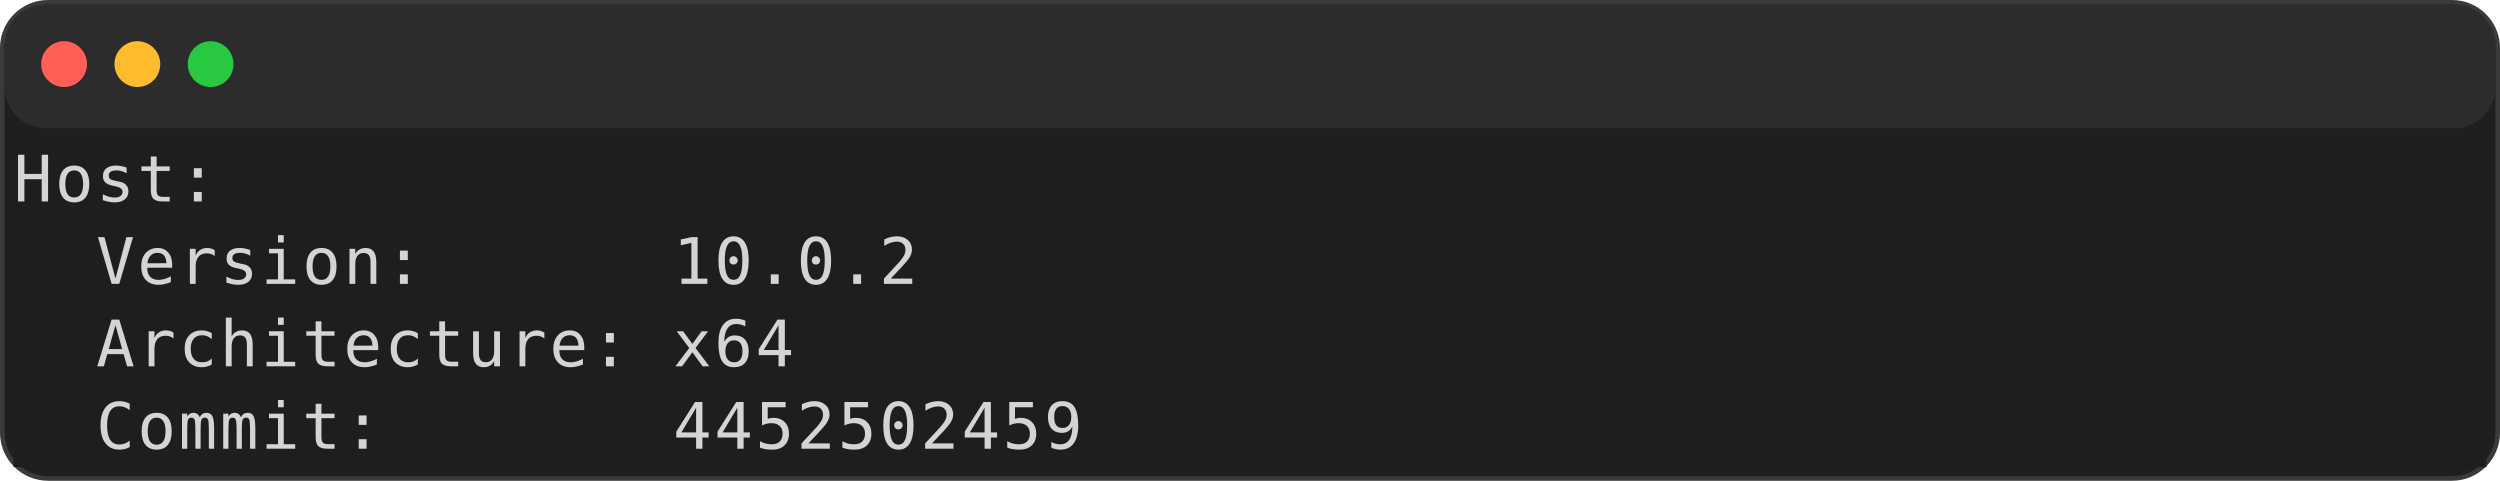
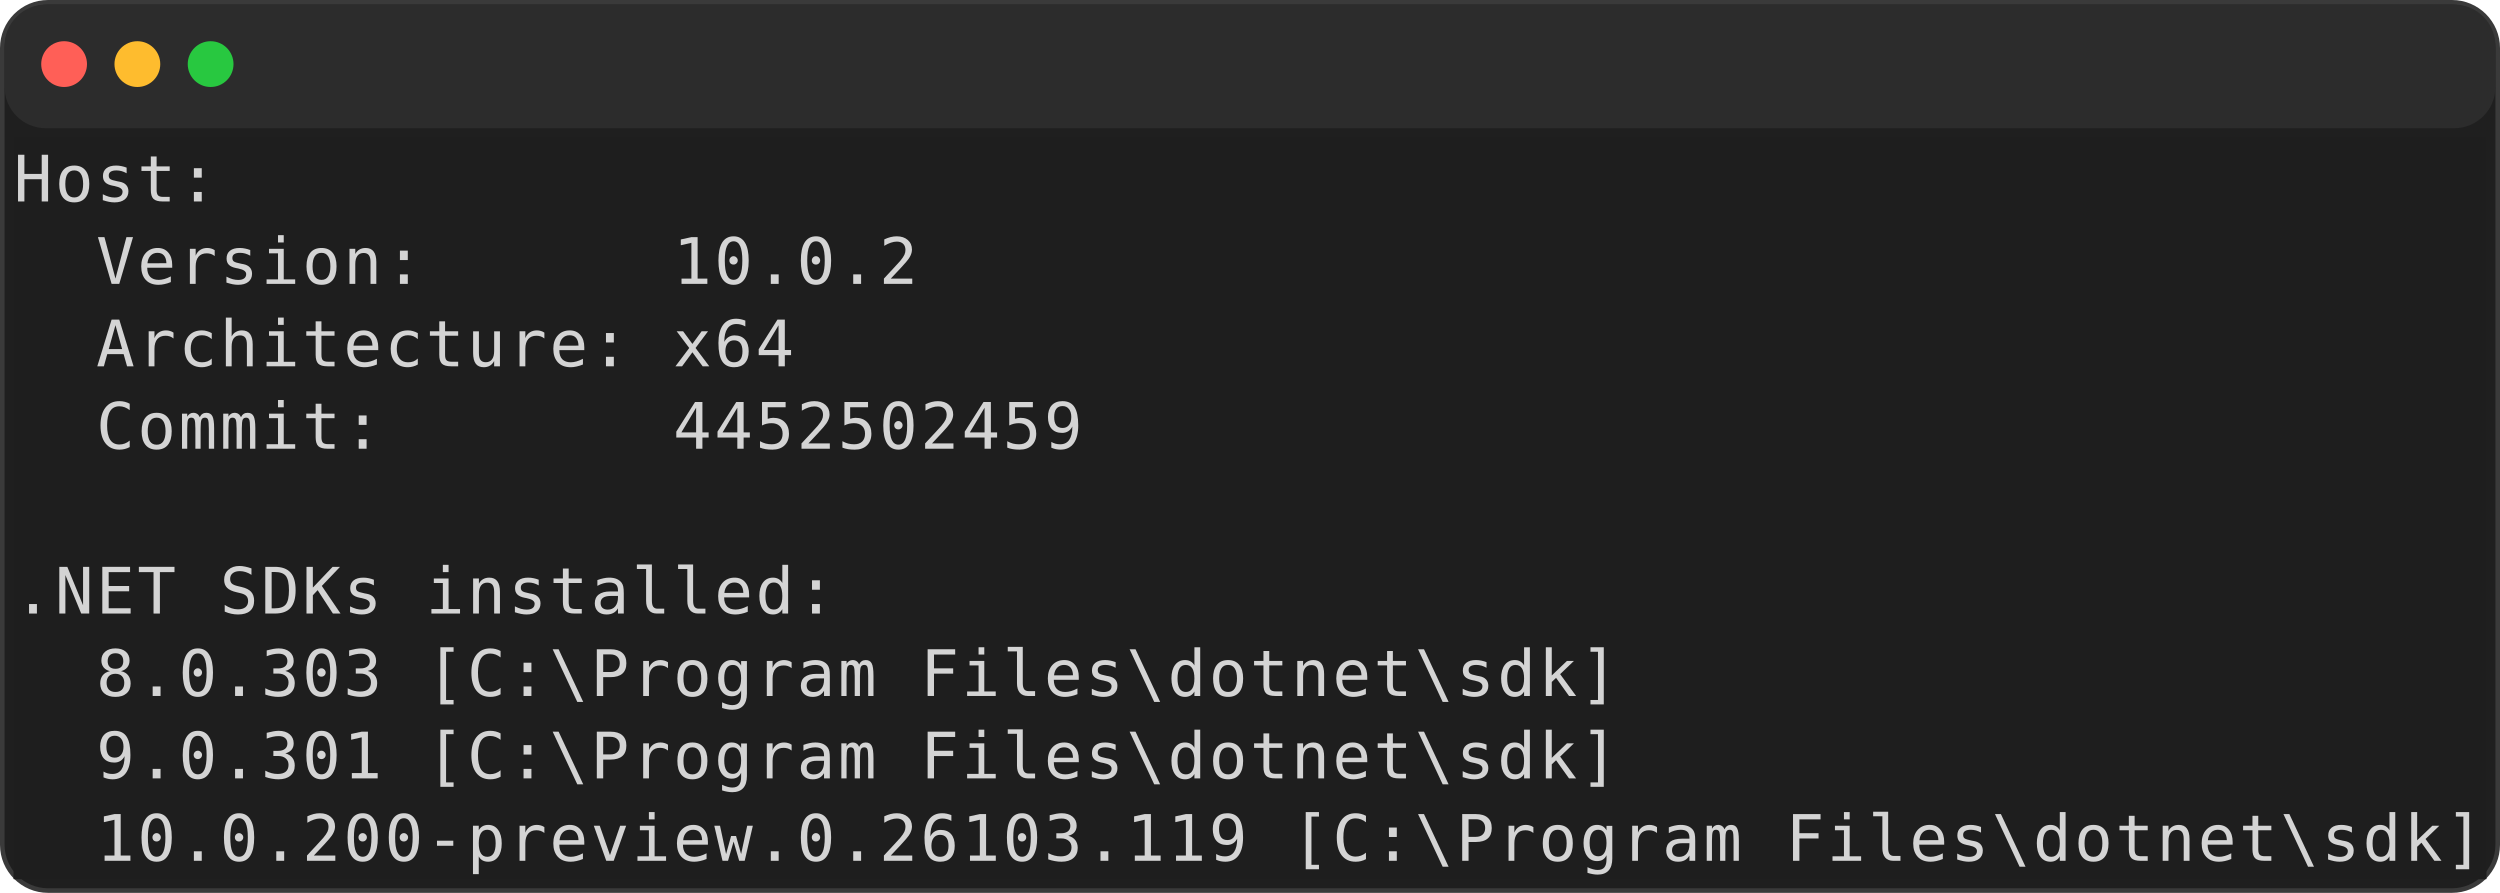
- <svg xmlns="http://www.w3.org/2000/svg" viewBox="0 0 546 105" role="img" aria-label="console2svg output">
+ <svg xmlns="http://www.w3.org/2000/svg" viewBox="0 0 546 195" role="img" aria-label="console2svg output">
  <style>.crt{font-family:ui-monospace,"Cascadia Mono","Segoe UI Mono","SFMono-Regular",Menlo,monospace;font-size:14px;}text{dominant-baseline:alphabetic;}</style>
-   <rect x="0.5" y="0.5" rx="10" ry="10" width="545" height="104" fill="#1f1f1f" stroke="#3a3a3a" />
+   <rect x="0.5" y="0.5" rx="10" ry="10" width="545" height="194" fill="#1f1f1f" stroke="#3a3a3a" />
  <rect x="1" y="1" rx="9" ry="9" width="544" height="27" fill="#2c2c2c" />
  <circle cx="14" cy="14" r="5" fill="#ff5f57" />
  <circle cx="30" cy="14" r="5" fill="#febc2e" />
  <circle cx="46" cy="14" r="5" fill="#28c840" />
-   <rect x="3" y="30" width="540" height="72" fill="#1e1e1e" />
+   <rect x="3" y="30" width="540" height="162" fill="#1e1e1e" />
  <g transform="translate(3 30)">
-     <rect width="540" height="72" fill="#1e1e1e" />
+     <rect width="540" height="162" fill="#1e1e1e" />
    <text class="crt" x="0" y="14" fill="#d4d4d4">H</text>
    <text class="crt" x="9" y="14" fill="#d4d4d4">o</text>
    <text class="crt" x="18" y="14" fill="#d4d4d4">s</text>
    <text class="crt" x="27" y="14" fill="#d4d4d4">t</text>
    <text class="crt" x="36" y="14" fill="#d4d4d4">:</text>
    <text class="crt" x="18" y="32" fill="#d4d4d4">V</text>
    <text class="crt" x="27" y="32" fill="#d4d4d4">e</text>
    <text class="crt" x="36" y="32" fill="#d4d4d4">r</text>
    <text class="crt" x="45" y="32" fill="#d4d4d4">s</text>
    <text class="crt" x="54" y="32" fill="#d4d4d4">i</text>
    <text class="crt" x="63" y="32" fill="#d4d4d4">o</text>
    <text class="crt" x="72" y="32" fill="#d4d4d4">n</text>
    <text class="crt" x="81" y="32" fill="#d4d4d4">:</text>
    <text class="crt" x="144" y="32" fill="#d4d4d4">1</text>
    <text class="crt" x="153" y="32" fill="#d4d4d4">0</text>
    <text class="crt" x="162" y="32" fill="#d4d4d4">.</text>
    <text class="crt" x="171" y="32" fill="#d4d4d4">0</text>
    <text class="crt" x="180" y="32" fill="#d4d4d4">.</text>
    <text class="crt" x="189" y="32" fill="#d4d4d4">2</text>
    <text class="crt" x="18" y="50" fill="#d4d4d4">A</text>
    <text class="crt" x="27" y="50" fill="#d4d4d4">r</text>
    <text class="crt" x="36" y="50" fill="#d4d4d4">c</text>
    <text class="crt" x="45" y="50" fill="#d4d4d4">h</text>
    <text class="crt" x="54" y="50" fill="#d4d4d4">i</text>
    <text class="crt" x="63" y="50" fill="#d4d4d4">t</text>
    <text class="crt" x="72" y="50" fill="#d4d4d4">e</text>
    <text class="crt" x="81" y="50" fill="#d4d4d4">c</text>
    <text class="crt" x="90" y="50" fill="#d4d4d4">t</text>
    <text class="crt" x="99" y="50" fill="#d4d4d4">u</text>
    <text class="crt" x="108" y="50" fill="#d4d4d4">r</text>
    <text class="crt" x="117" y="50" fill="#d4d4d4">e</text>
    <text class="crt" x="126" y="50" fill="#d4d4d4">:</text>
    <text class="crt" x="144" y="50" fill="#d4d4d4">x</text>
    <text class="crt" x="153" y="50" fill="#d4d4d4">6</text>
    <text class="crt" x="162" y="50" fill="#d4d4d4">4</text>
    <text class="crt" x="18" y="68" fill="#d4d4d4">C</text>
    <text class="crt" x="27" y="68" fill="#d4d4d4">o</text>
    <text class="crt" x="36" y="68" fill="#d4d4d4">m</text>
    <text class="crt" x="45" y="68" fill="#d4d4d4">m</text>
    <text class="crt" x="54" y="68" fill="#d4d4d4">i</text>
    <text class="crt" x="63" y="68" fill="#d4d4d4">t</text>
    <text class="crt" x="72" y="68" fill="#d4d4d4">:</text>
    <text class="crt" x="144" y="68" fill="#d4d4d4">4</text>
    <text class="crt" x="153" y="68" fill="#d4d4d4">4</text>
    <text class="crt" x="162" y="68" fill="#d4d4d4">5</text>
    <text class="crt" x="171" y="68" fill="#d4d4d4">2</text>
    <text class="crt" x="180" y="68" fill="#d4d4d4">5</text>
    <text class="crt" x="189" y="68" fill="#d4d4d4">0</text>
    <text class="crt" x="198" y="68" fill="#d4d4d4">2</text>
    <text class="crt" x="207" y="68" fill="#d4d4d4">4</text>
    <text class="crt" x="216" y="68" fill="#d4d4d4">5</text>
    <text class="crt" x="225" y="68" fill="#d4d4d4">9</text>
+     <text class="crt" x="0" y="104" fill="#d4d4d4">.</text>
+     <text class="crt" x="9" y="104" fill="#d4d4d4">N</text>
+     <text class="crt" x="18" y="104" fill="#d4d4d4">E</text>
+     <text class="crt" x="27" y="104" fill="#d4d4d4">T</text>
+     <text class="crt" x="45" y="104" fill="#d4d4d4">S</text>
+     <text class="crt" x="54" y="104" fill="#d4d4d4">D</text>
+     <text class="crt" x="63" y="104" fill="#d4d4d4">K</text>
+     <text class="crt" x="72" y="104" fill="#d4d4d4">s</text>
+     <text class="crt" x="90" y="104" fill="#d4d4d4">i</text>
+     <text class="crt" x="99" y="104" fill="#d4d4d4">n</text>
+     <text class="crt" x="108" y="104" fill="#d4d4d4">s</text>
+     <text class="crt" x="117" y="104" fill="#d4d4d4">t</text>
+     <text class="crt" x="126" y="104" fill="#d4d4d4">a</text>
+     <text class="crt" x="135" y="104" fill="#d4d4d4">l</text>
+     <text class="crt" x="144" y="104" fill="#d4d4d4">l</text>
+     <text class="crt" x="153" y="104" fill="#d4d4d4">e</text>
+     <text class="crt" x="162" y="104" fill="#d4d4d4">d</text>
+     <text class="crt" x="171" y="104" fill="#d4d4d4">:</text>
+     <text class="crt" x="18" y="122" fill="#d4d4d4">8</text>
+     <text class="crt" x="27" y="122" fill="#d4d4d4">.</text>
+     <text class="crt" x="36" y="122" fill="#d4d4d4">0</text>
+     <text class="crt" x="45" y="122" fill="#d4d4d4">.</text>
+     <text class="crt" x="54" y="122" fill="#d4d4d4">3</text>
+     <text class="crt" x="63" y="122" fill="#d4d4d4">0</text>
+     <text class="crt" x="72" y="122" fill="#d4d4d4">3</text>
+     <text class="crt" x="90" y="122" fill="#d4d4d4">[</text>
+     <text class="crt" x="99" y="122" fill="#d4d4d4">C</text>
+     <text class="crt" x="108" y="122" fill="#d4d4d4">:</text>
+     <text class="crt" x="117" y="122" fill="#d4d4d4">\</text>
+     <text class="crt" x="126" y="122" fill="#d4d4d4">P</text>
+     <text class="crt" x="135" y="122" fill="#d4d4d4">r</text>
+     <text class="crt" x="144" y="122" fill="#d4d4d4">o</text>
+     <text class="crt" x="153" y="122" fill="#d4d4d4">g</text>
+     <text class="crt" x="162" y="122" fill="#d4d4d4">r</text>
+     <text class="crt" x="171" y="122" fill="#d4d4d4">a</text>
+     <text class="crt" x="180" y="122" fill="#d4d4d4">m</text>
+     <text class="crt" x="198" y="122" fill="#d4d4d4">F</text>
+     <text class="crt" x="207" y="122" fill="#d4d4d4">i</text>
+     <text class="crt" x="216" y="122" fill="#d4d4d4">l</text>
+     <text class="crt" x="225" y="122" fill="#d4d4d4">e</text>
+     <text class="crt" x="234" y="122" fill="#d4d4d4">s</text>
+     <text class="crt" x="243" y="122" fill="#d4d4d4">\</text>
+     <text class="crt" x="252" y="122" fill="#d4d4d4">d</text>
+     <text class="crt" x="261" y="122" fill="#d4d4d4">o</text>
+     <text class="crt" x="270" y="122" fill="#d4d4d4">t</text>
+     <text class="crt" x="279" y="122" fill="#d4d4d4">n</text>
+     <text class="crt" x="288" y="122" fill="#d4d4d4">e</text>
+     <text class="crt" x="297" y="122" fill="#d4d4d4">t</text>
+     <text class="crt" x="306" y="122" fill="#d4d4d4">\</text>
+     <text class="crt" x="315" y="122" fill="#d4d4d4">s</text>
+     <text class="crt" x="324" y="122" fill="#d4d4d4">d</text>
+     <text class="crt" x="333" y="122" fill="#d4d4d4">k</text>
+     <text class="crt" x="342" y="122" fill="#d4d4d4">]</text>
+     <text class="crt" x="18" y="140" fill="#d4d4d4">9</text>
+     <text class="crt" x="27" y="140" fill="#d4d4d4">.</text>
+     <text class="crt" x="36" y="140" fill="#d4d4d4">0</text>
+     <text class="crt" x="45" y="140" fill="#d4d4d4">.</text>
+     <text class="crt" x="54" y="140" fill="#d4d4d4">3</text>
+     <text class="crt" x="63" y="140" fill="#d4d4d4">0</text>
+     <text class="crt" x="72" y="140" fill="#d4d4d4">1</text>
+     <text class="crt" x="90" y="140" fill="#d4d4d4">[</text>
+     <text class="crt" x="99" y="140" fill="#d4d4d4">C</text>
+     <text class="crt" x="108" y="140" fill="#d4d4d4">:</text>
+     <text class="crt" x="117" y="140" fill="#d4d4d4">\</text>
+     <text class="crt" x="126" y="140" fill="#d4d4d4">P</text>
+     <text class="crt" x="135" y="140" fill="#d4d4d4">r</text>
+     <text class="crt" x="144" y="140" fill="#d4d4d4">o</text>
+     <text class="crt" x="153" y="140" fill="#d4d4d4">g</text>
+     <text class="crt" x="162" y="140" fill="#d4d4d4">r</text>
+     <text class="crt" x="171" y="140" fill="#d4d4d4">a</text>
+     <text class="crt" x="180" y="140" fill="#d4d4d4">m</text>
+     <text class="crt" x="198" y="140" fill="#d4d4d4">F</text>
+     <text class="crt" x="207" y="140" fill="#d4d4d4">i</text>
+     <text class="crt" x="216" y="140" fill="#d4d4d4">l</text>
+     <text class="crt" x="225" y="140" fill="#d4d4d4">e</text>
+     <text class="crt" x="234" y="140" fill="#d4d4d4">s</text>
+     <text class="crt" x="243" y="140" fill="#d4d4d4">\</text>
+     <text class="crt" x="252" y="140" fill="#d4d4d4">d</text>
+     <text class="crt" x="261" y="140" fill="#d4d4d4">o</text>
+     <text class="crt" x="270" y="140" fill="#d4d4d4">t</text>
+     <text class="crt" x="279" y="140" fill="#d4d4d4">n</text>
+     <text class="crt" x="288" y="140" fill="#d4d4d4">e</text>
+     <text class="crt" x="297" y="140" fill="#d4d4d4">t</text>
+     <text class="crt" x="306" y="140" fill="#d4d4d4">\</text>
+     <text class="crt" x="315" y="140" fill="#d4d4d4">s</text>
+     <text class="crt" x="324" y="140" fill="#d4d4d4">d</text>
+     <text class="crt" x="333" y="140" fill="#d4d4d4">k</text>
+     <text class="crt" x="342" y="140" fill="#d4d4d4">]</text>
+     <text class="crt" x="18" y="158" fill="#d4d4d4">1</text>
+     <text class="crt" x="27" y="158" fill="#d4d4d4">0</text>
+     <text class="crt" x="36" y="158" fill="#d4d4d4">.</text>
+     <text class="crt" x="45" y="158" fill="#d4d4d4">0</text>
+     <text class="crt" x="54" y="158" fill="#d4d4d4">.</text>
+     <text class="crt" x="63" y="158" fill="#d4d4d4">2</text>
+     <text class="crt" x="72" y="158" fill="#d4d4d4">0</text>
+     <text class="crt" x="81" y="158" fill="#d4d4d4">0</text>
+     <text class="crt" x="90" y="158" fill="#d4d4d4">-</text>
+     <text class="crt" x="99" y="158" fill="#d4d4d4">p</text>
+     <text class="crt" x="108" y="158" fill="#d4d4d4">r</text>
+     <text class="crt" x="117" y="158" fill="#d4d4d4">e</text>
+     <text class="crt" x="126" y="158" fill="#d4d4d4">v</text>
+     <text class="crt" x="135" y="158" fill="#d4d4d4">i</text>
+     <text class="crt" x="144" y="158" fill="#d4d4d4">e</text>
+     <text class="crt" x="153" y="158" fill="#d4d4d4">w</text>
+     <text class="crt" x="162" y="158" fill="#d4d4d4">.</text>
+     <text class="crt" x="171" y="158" fill="#d4d4d4">0</text>
+     <text class="crt" x="180" y="158" fill="#d4d4d4">.</text>
+     <text class="crt" x="189" y="158" fill="#d4d4d4">2</text>
+     <text class="crt" x="198" y="158" fill="#d4d4d4">6</text>
+     <text class="crt" x="207" y="158" fill="#d4d4d4">1</text>
+     <text class="crt" x="216" y="158" fill="#d4d4d4">0</text>
+     <text class="crt" x="225" y="158" fill="#d4d4d4">3</text>
+     <text class="crt" x="234" y="158" fill="#d4d4d4">.</text>
+     <text class="crt" x="243" y="158" fill="#d4d4d4">1</text>
+     <text class="crt" x="252" y="158" fill="#d4d4d4">1</text>
+     <text class="crt" x="261" y="158" fill="#d4d4d4">9</text>
+     <text class="crt" x="279" y="158" fill="#d4d4d4">[</text>
+     <text class="crt" x="288" y="158" fill="#d4d4d4">C</text>
+     <text class="crt" x="297" y="158" fill="#d4d4d4">:</text>
+     <text class="crt" x="306" y="158" fill="#d4d4d4">\</text>
+     <text class="crt" x="315" y="158" fill="#d4d4d4">P</text>
+     <text class="crt" x="324" y="158" fill="#d4d4d4">r</text>
+     <text class="crt" x="333" y="158" fill="#d4d4d4">o</text>
+     <text class="crt" x="342" y="158" fill="#d4d4d4">g</text>
+     <text class="crt" x="351" y="158" fill="#d4d4d4">r</text>
+     <text class="crt" x="360" y="158" fill="#d4d4d4">a</text>
+     <text class="crt" x="369" y="158" fill="#d4d4d4">m</text>
+     <text class="crt" x="387" y="158" fill="#d4d4d4">F</text>
+     <text class="crt" x="396" y="158" fill="#d4d4d4">i</text>
+     <text class="crt" x="405" y="158" fill="#d4d4d4">l</text>
+     <text class="crt" x="414" y="158" fill="#d4d4d4">e</text>
+     <text class="crt" x="423" y="158" fill="#d4d4d4">s</text>
+     <text class="crt" x="432" y="158" fill="#d4d4d4">\</text>
+     <text class="crt" x="441" y="158" fill="#d4d4d4">d</text>
+     <text class="crt" x="450" y="158" fill="#d4d4d4">o</text>
+     <text class="crt" x="459" y="158" fill="#d4d4d4">t</text>
+     <text class="crt" x="468" y="158" fill="#d4d4d4">n</text>
+     <text class="crt" x="477" y="158" fill="#d4d4d4">e</text>
+     <text class="crt" x="486" y="158" fill="#d4d4d4">t</text>
+     <text class="crt" x="495" y="158" fill="#d4d4d4">\</text>
+     <text class="crt" x="504" y="158" fill="#d4d4d4">s</text>
+     <text class="crt" x="513" y="158" fill="#d4d4d4">d</text>
+     <text class="crt" x="522" y="158" fill="#d4d4d4">k</text>
+     <text class="crt" x="531" y="158" fill="#d4d4d4">]</text>
  </g>
</svg>
